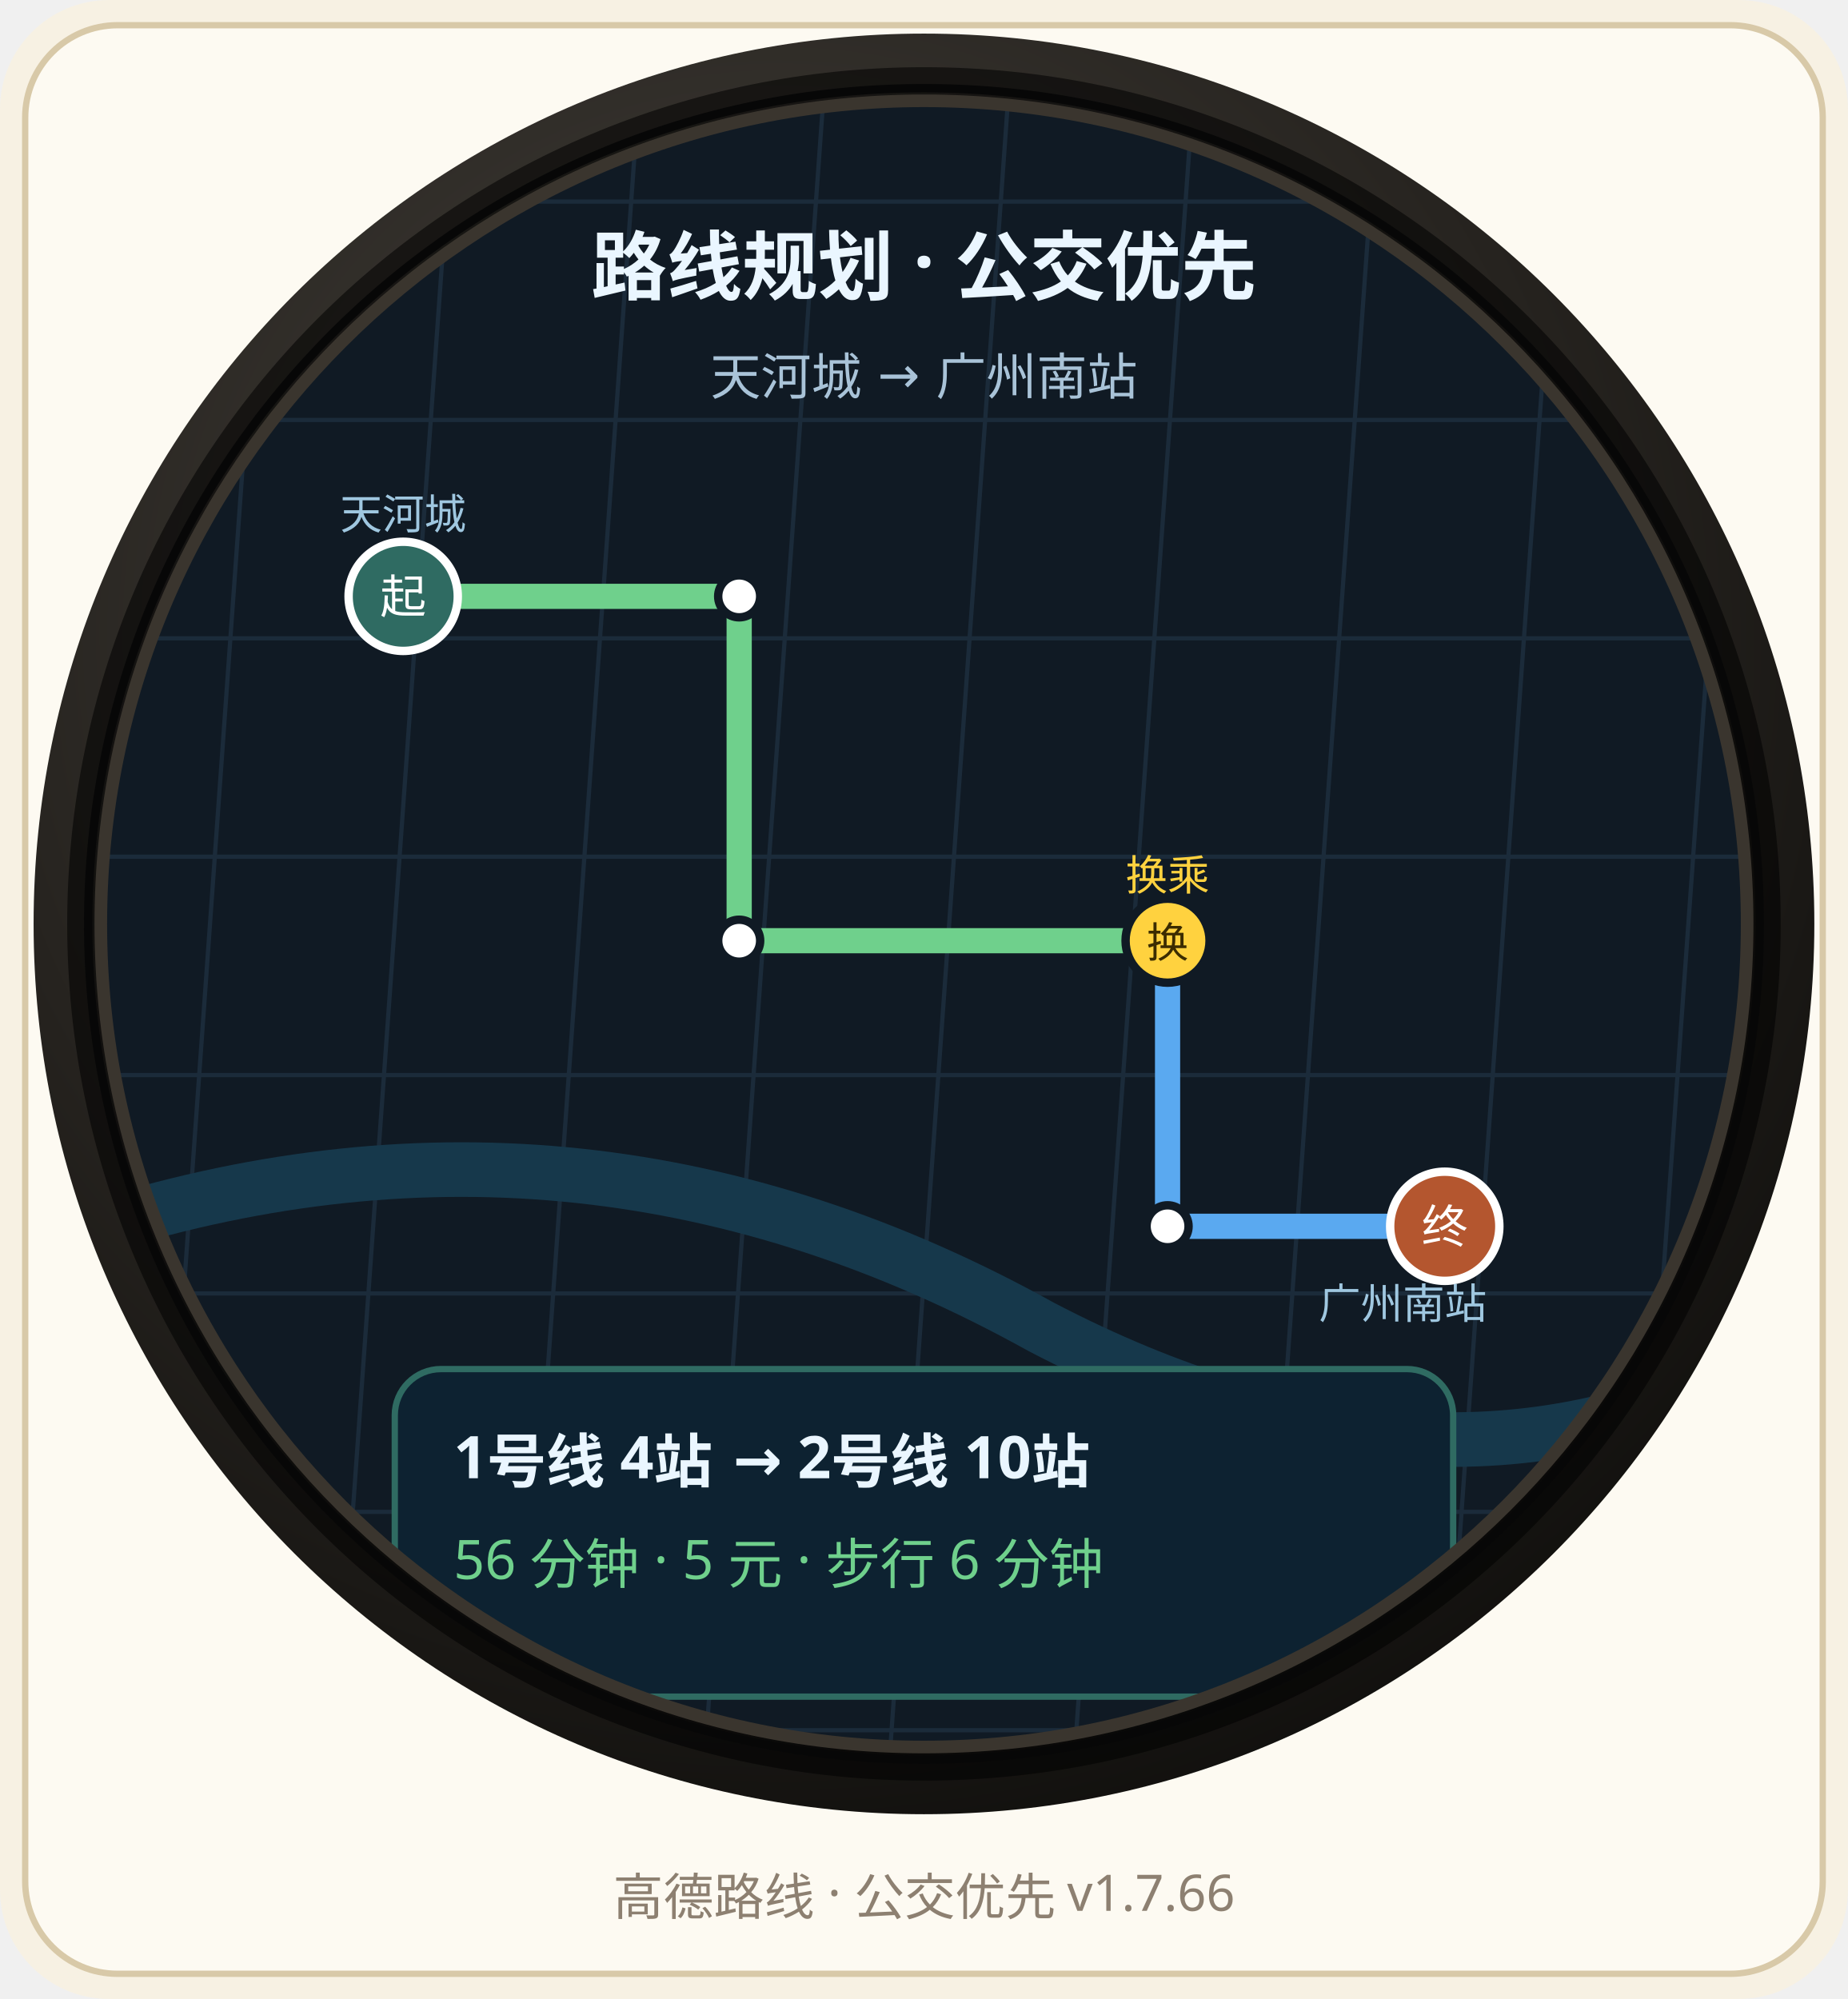
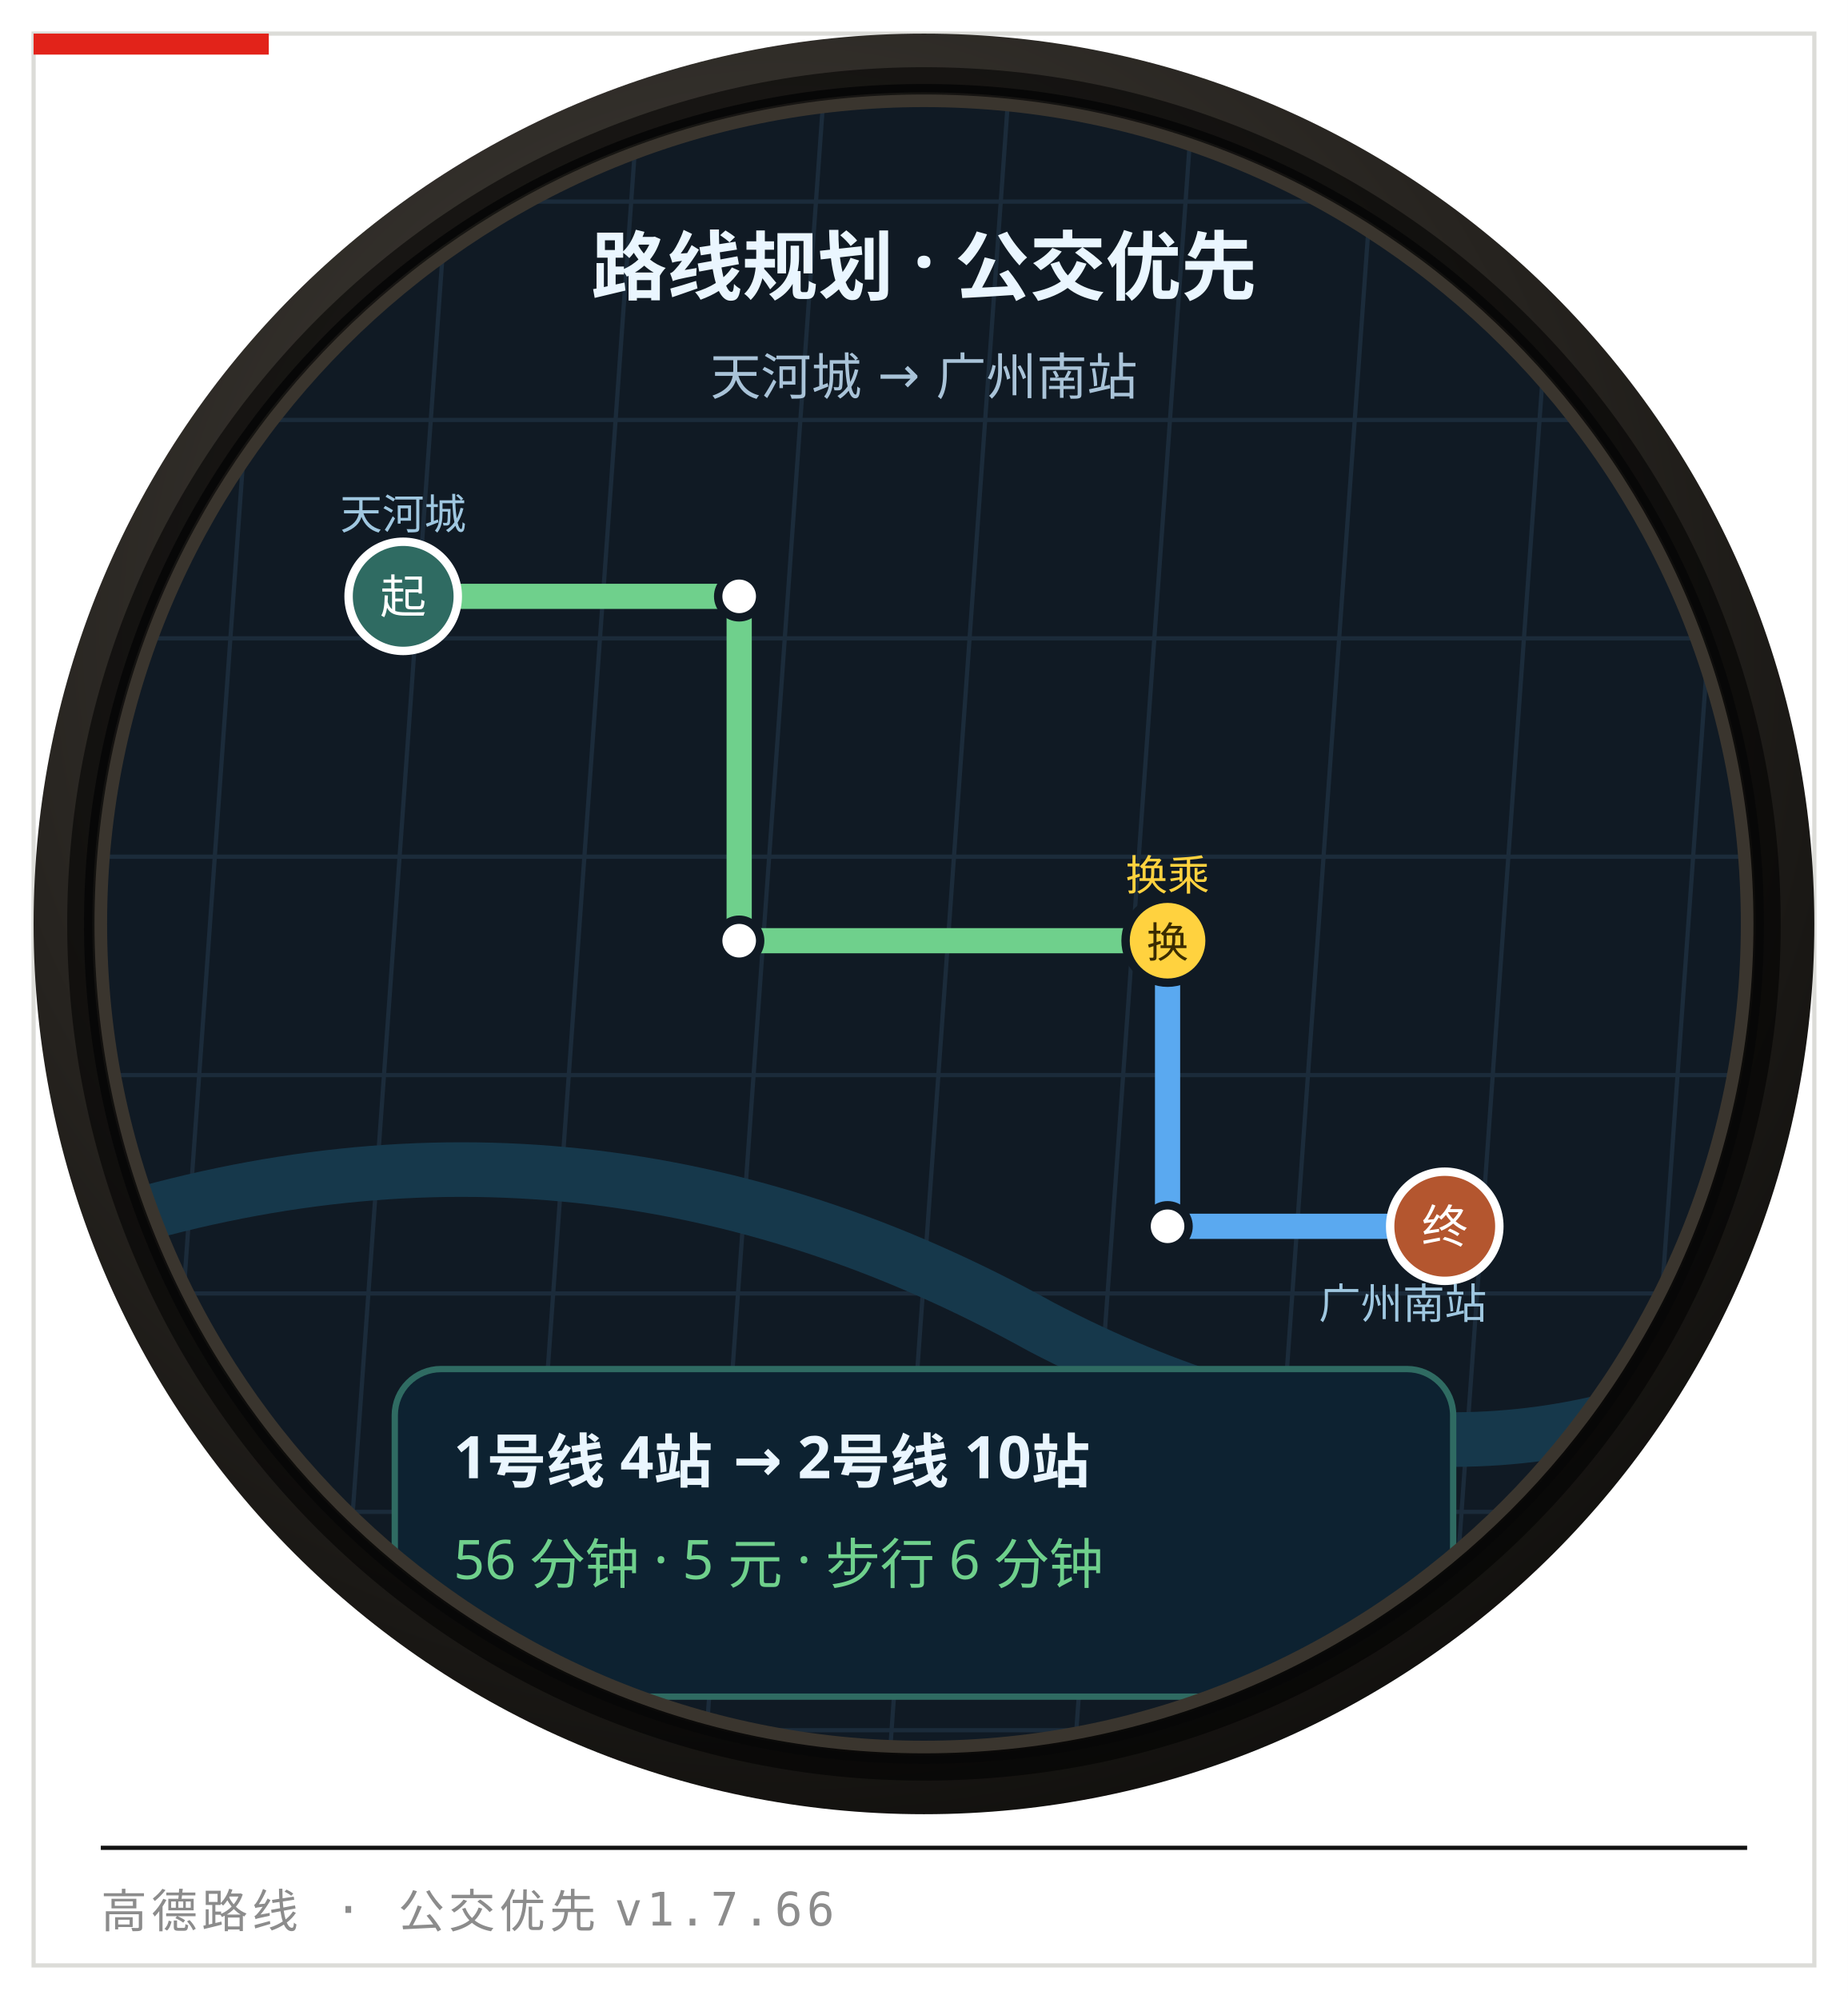
<svg xmlns="http://www.w3.org/2000/svg" viewBox="0 0 440 476" width="440" height="476" role="img" aria-label="高德路线 · 公交优先 v1.7.66">
  <defs>
    <radialGradient id="bezel" cx="42%" cy="34%" r="72%">
      <stop offset="0%" stop-color="#4a4640" />
      <stop offset="62%" stop-color="#26231f" />
      <stop offset="100%" stop-color="#0e0d0b" />
    </radialGradient>
    <clipPath id="scr">
      <circle cx="220" cy="220" r="196" />
    </clipPath>
  </defs>
-   <rect width="440" height="476" rx="26" fill="#f7f1e3" />
-   <rect x="6" y="6" width="428" height="464" rx="22" fill="#fdfaf2" stroke="#d8c9a8" stroke-width="1.5" />
+   <rect width="440" height="476" fill="#ffffff" />
+   <rect x="8" y="8" width="424" height="460" fill="none" stroke="#dcdcd8" stroke-width="1" />
+   <rect x="8" y="8" width="56" height="5" fill="#e2231a" />
  <circle cx="220" cy="220" r="212" fill="url(#bezel)" />
  <circle cx="220" cy="220" r="204" fill="#000" opacity=".55" />
  <circle cx="220" cy="220" r="199" fill="none" stroke="#070707" stroke-width="2" />
  <g clip-path="url(#scr)">
    <rect x="0" y="0" width="440" height="440" fill="#101a24" />
    <line x1="20" y1="24" x2="-8" y2="416" stroke="#1b2b3a" stroke-width="1" />
    <line x1="64" y1="24" x2="36" y2="416" stroke="#1b2b3a" stroke-width="1" />
    <line x1="108" y1="24" x2="80" y2="416" stroke="#1b2b3a" stroke-width="1" />
    <line x1="152" y1="24" x2="124" y2="416" stroke="#1b2b3a" stroke-width="1" />
    <line x1="196" y1="24" x2="168" y2="416" stroke="#1b2b3a" stroke-width="1" />
    <line x1="240" y1="24" x2="212" y2="416" stroke="#1b2b3a" stroke-width="1" />
    <line x1="284" y1="24" x2="256" y2="416" stroke="#1b2b3a" stroke-width="1" />
    <line x1="328" y1="24" x2="300" y2="416" stroke="#1b2b3a" stroke-width="1" />
    <line x1="372" y1="24" x2="344" y2="416" stroke="#1b2b3a" stroke-width="1" />
    <line x1="416" y1="24" x2="388" y2="416" stroke="#1b2b3a" stroke-width="1" />
    <line x1="24" y1="48" x2="416" y2="48" stroke="#1b2b3a" stroke-width="1" />
    <line x1="24" y1="100" x2="416" y2="100" stroke="#1b2b3a" stroke-width="1" />
    <line x1="24" y1="152" x2="416" y2="152" stroke="#1b2b3a" stroke-width="1" />
    <line x1="24" y1="204" x2="416" y2="204" stroke="#1b2b3a" stroke-width="1" />
    <line x1="24" y1="256" x2="416" y2="256" stroke="#1b2b3a" stroke-width="1" />
    <line x1="24" y1="308" x2="416" y2="308" stroke="#1b2b3a" stroke-width="1" />
    <line x1="24" y1="360" x2="416" y2="360" stroke="#1b2b3a" stroke-width="1" />
    <line x1="24" y1="412" x2="416" y2="412" stroke="#1b2b3a" stroke-width="1" />
    <path d="M24 292 Q140 256 248 316 Q340 364 416 326" fill="none" stroke="#16384b" stroke-width="13" />
    <path d="M96 142 L176 142 L176 224 L278 224" fill="none" stroke="#6fd08c" stroke-width="6" stroke-linecap="round" stroke-linejoin="round" />
    <path d="M278 224 L278 292 L344 292" fill="none" stroke="#5aa9f0" stroke-width="6" stroke-linecap="round" stroke-linejoin="round" />
    <circle cx="96" cy="142" r="5" fill="#fff" stroke="#101a24" stroke-width="2" />
    <circle cx="176" cy="142" r="5" fill="#fff" stroke="#101a24" stroke-width="2" />
    <circle cx="176" cy="224" r="5" fill="#fff" stroke="#101a24" stroke-width="2" />
    <circle cx="278" cy="224" r="5" fill="#fff" stroke="#101a24" stroke-width="2" />
    <circle cx="278" cy="292" r="5" fill="#fff" stroke="#101a24" stroke-width="2" />
    <circle cx="344" cy="292" r="5" fill="#fff" stroke="#101a24" stroke-width="2" />
    <circle cx="96" cy="142" r="13" fill="#2f6b62" stroke="#fff" stroke-width="2" />
    <circle cx="344" cy="292" r="13" fill="#b4562f" stroke="#fff" stroke-width="2" />
    <text x="96" y="146" text-anchor="middle" font-family="'Microsoft YaHei','PingFang SC',sans-serif" font-size="11" fill="#fff">起</text>
    <text x="344" y="296" text-anchor="middle" font-family="'Microsoft YaHei','PingFang SC',sans-serif" font-size="11" fill="#fff">终</text>
    <circle cx="278" cy="224" r="10" fill="#ffd23f" stroke="#101a24" stroke-width="2" />
    <text x="278" y="228" text-anchor="middle" font-family="'Microsoft YaHei','PingFang SC',sans-serif" font-size="10" fill="#3b2c00">换</text>
    <text x="220" y="70" text-anchor="middle" font-family="'Microsoft YaHei','PingFang SC',sans-serif" font-size="18" font-weight="bold" fill="#eaf6ff">路线规划 · 公交优先</text>
    <text x="220" y="94" text-anchor="middle" font-family="'Microsoft YaHei','PingFang SC',sans-serif" font-size="12" fill="#a9c3d8">天河城 → 广州南站</text>
    <text x="96" y="126" text-anchor="middle" font-family="'Microsoft YaHei','PingFang SC',sans-serif" font-size="10" fill="#9fc7e0">天河城</text>
    <text x="334" y="314" text-anchor="middle" font-family="'Microsoft YaHei','PingFang SC',sans-serif" font-size="10" fill="#9fc7e0">广州南站</text>
    <text x="278" y="212" text-anchor="middle" font-family="'Microsoft YaHei','PingFang SC',sans-serif" font-size="10" fill="#ffd23f">换乘</text>
    <rect x="94" y="326" width="252" height="78" rx="11" fill="#0d2231" stroke="#2f6b62" stroke-width="1.5" />
    <text x="108" y="352" font-family="'Microsoft YaHei','PingFang SC',sans-serif" font-size="14" font-weight="bold" fill="#eaf6ff">1号线 4站 → 2号线 10站</text>
    <text x="108" y="376" font-family="'Microsoft YaHei','PingFang SC',sans-serif" font-size="13" fill="#6fd08c">56 分钟 · 5 元 · 步行 6 分钟</text>
  </g>
  <circle cx="220" cy="220" r="196" fill="none" stroke="#3a352e" stroke-width="3" />
-   <text x="220" y="456" text-anchor="middle" font-family="'Microsoft YaHei','PingFang SC',sans-serif" font-size="12" fill="#8d8071">高德路线 · 公交优先 v1.7.66</text>
+   <line x1="24" y1="440" x2="416" y2="440" stroke="#111111" stroke-width="1" />
+   <text x="24" y="459" text-anchor="start" font-family="ui-monospace,Consolas,monospace" font-size="11" letter-spacing="1" fill="#8c8c8c">高德路线 · 公交优先 v1.7.66</text>
</svg>
